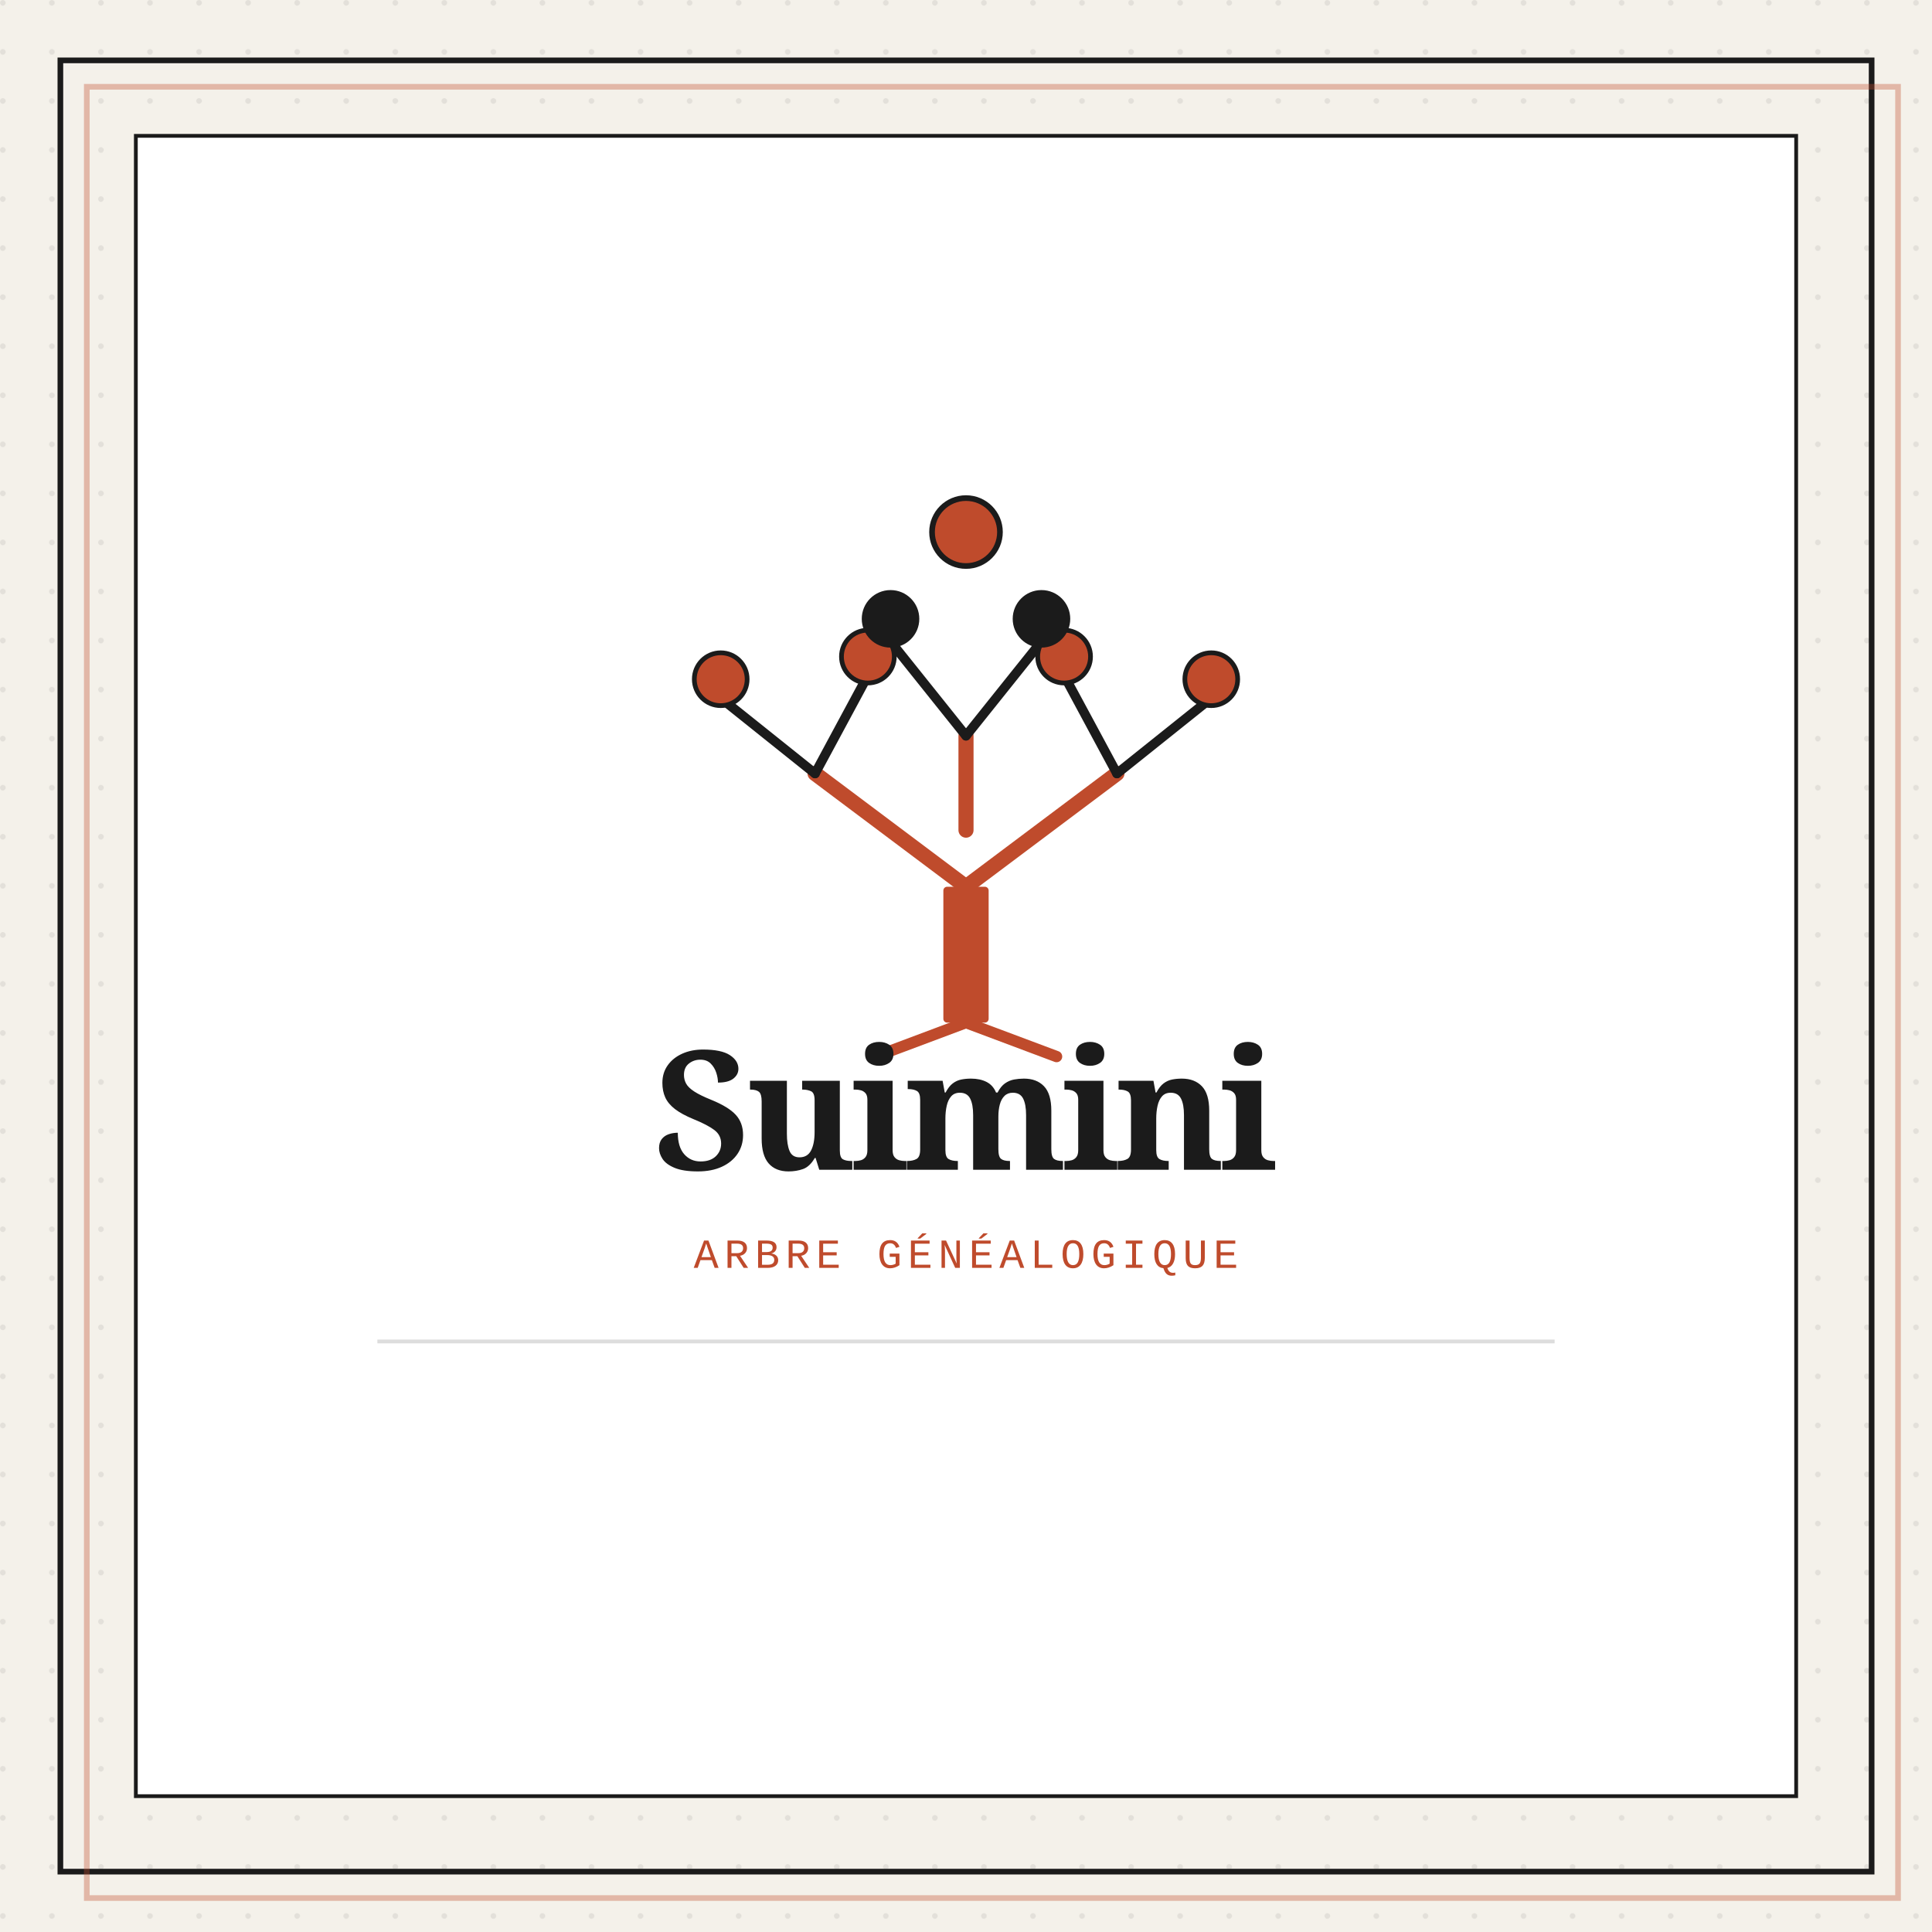
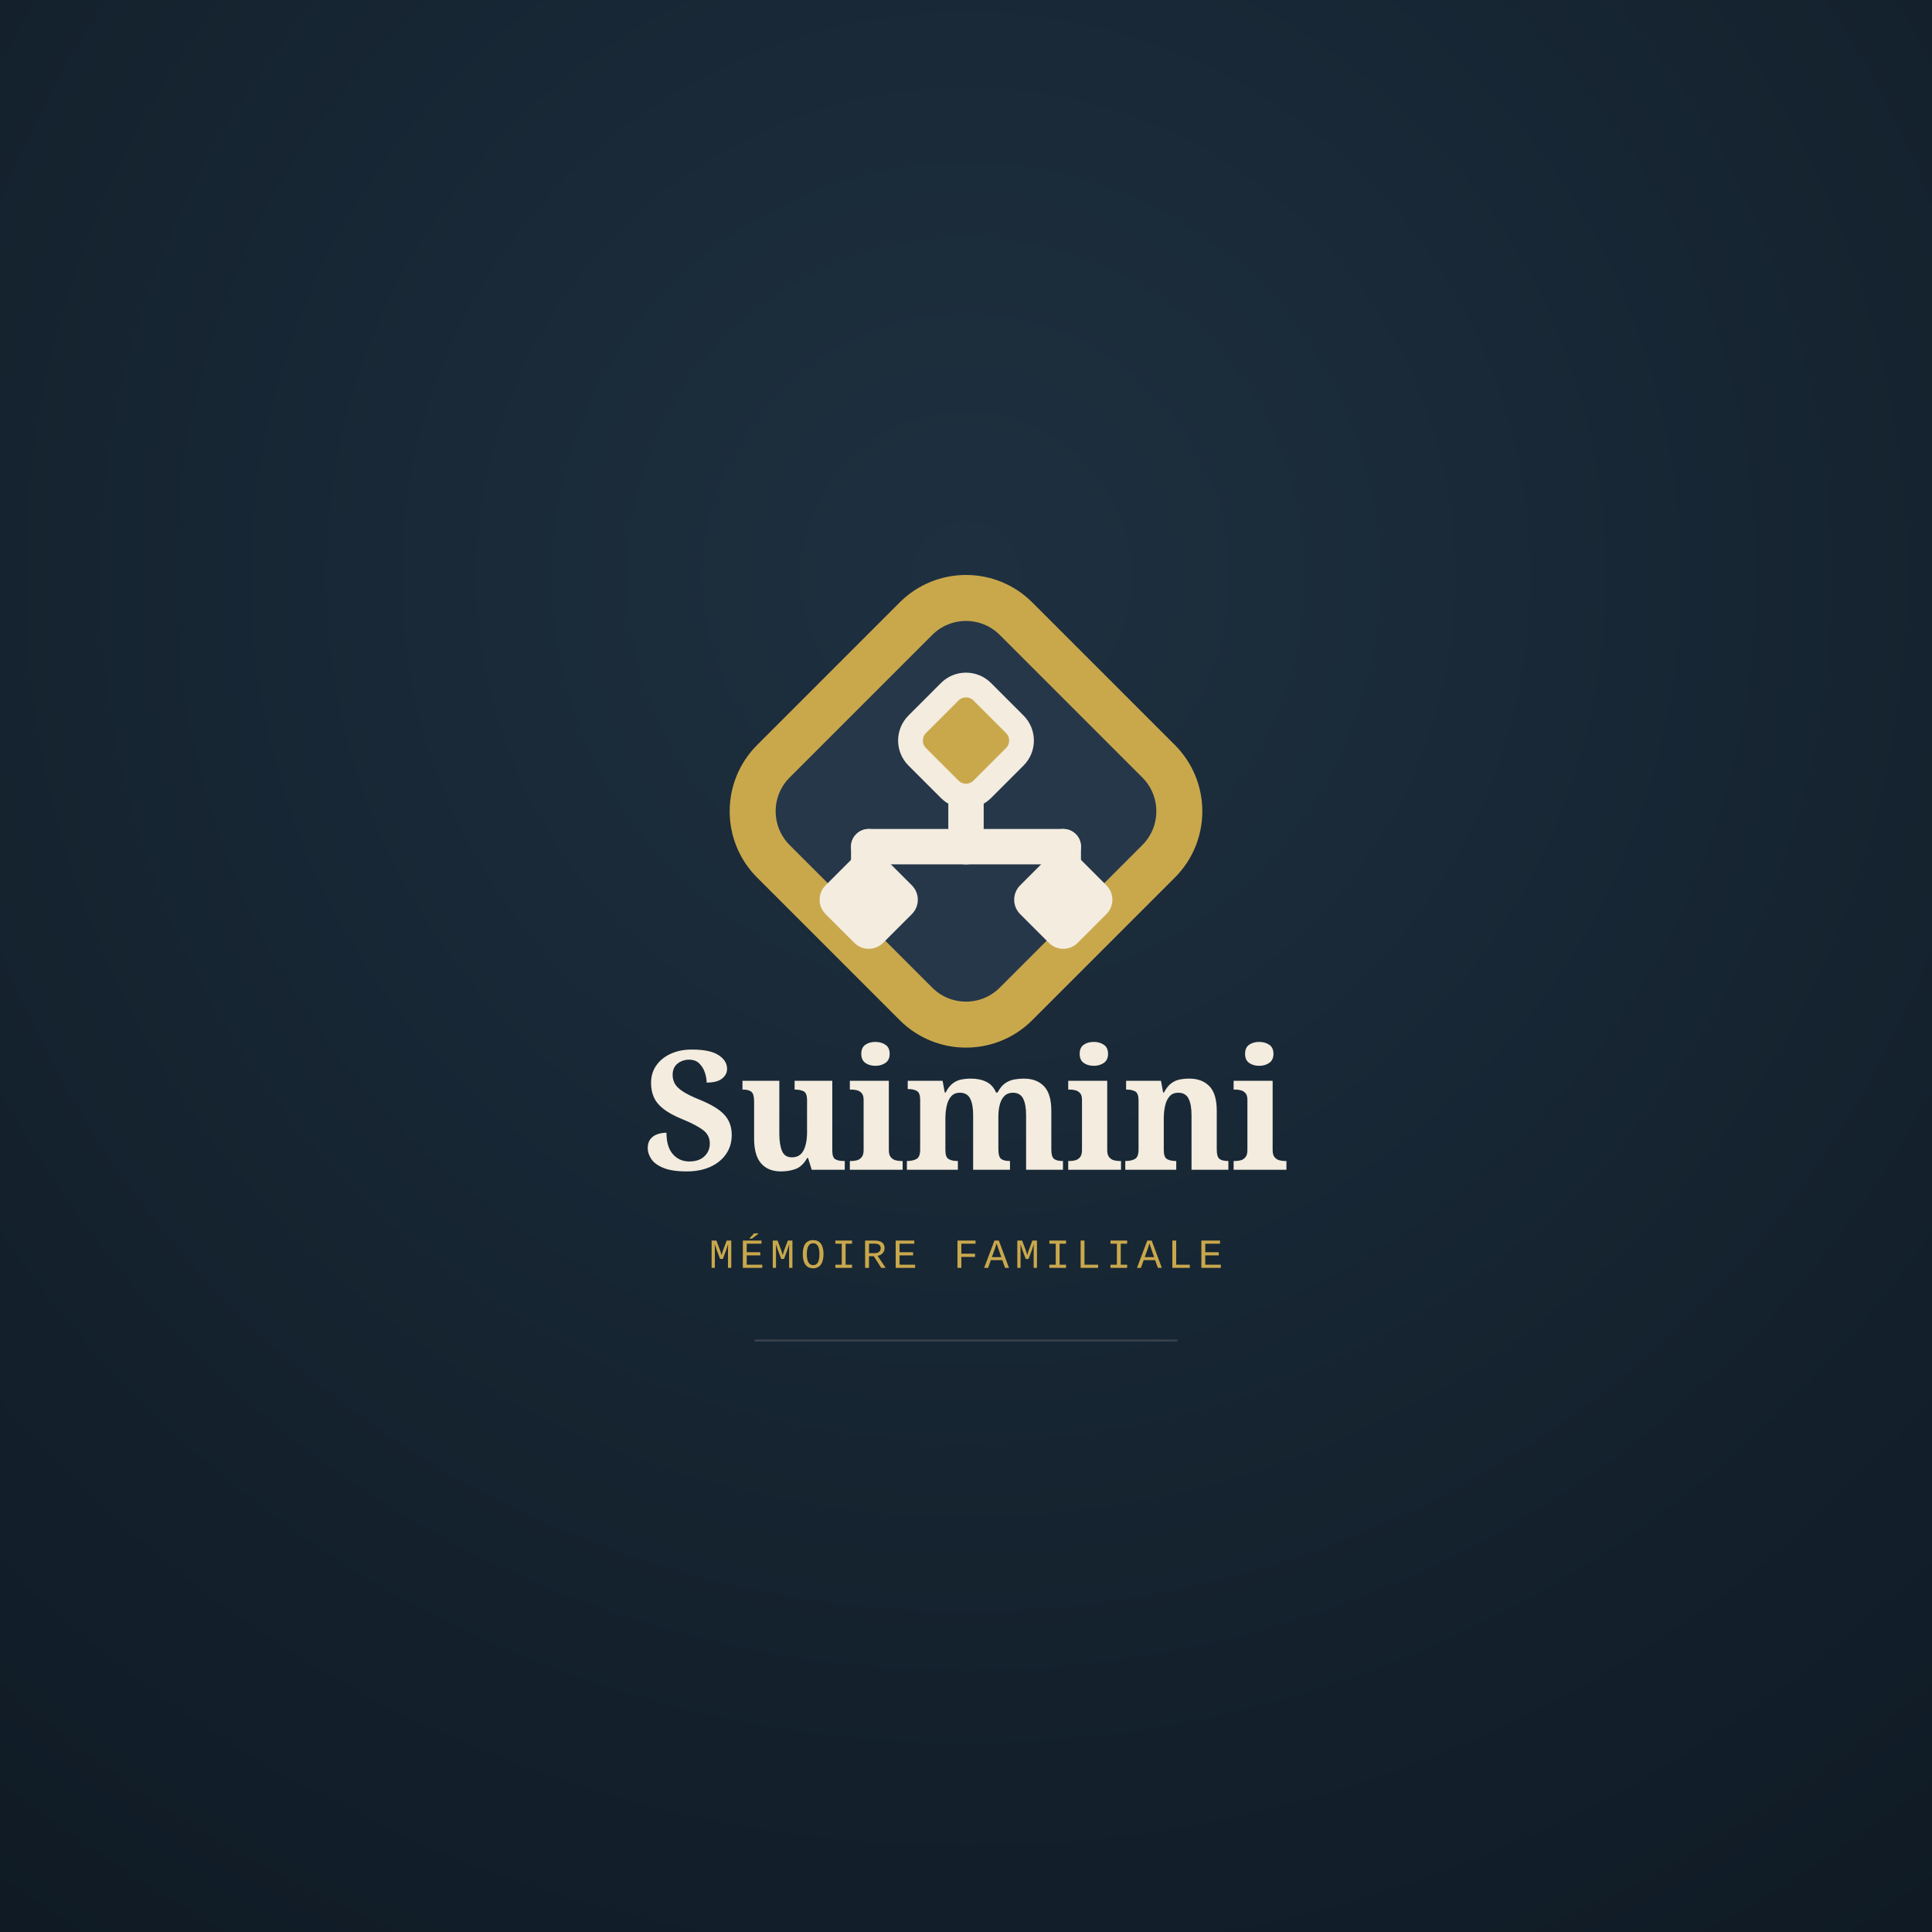
<svg xmlns="http://www.w3.org/2000/svg" viewBox="0 0 1024 1024" width="1024" height="1024">
  <defs>
-     <pattern id="dots" x="0" y="0" width="26" height="26" patternUnits="userSpaceOnUse">
-       <circle cx="1.5" cy="1.5" r="1.5" fill="rgba(27,27,27,0.08)" />
-     </pattern>
+     <radialGradient id="bg" cx="50%" cy="30%" r="85%">
+       <stop offset="0%" stop-color="#1e3040" />
+       <stop offset="100%" stop-color="#0f1a24" />
+     </radialGradient>
  </defs>
-   <rect width="1024" height="1024" fill="#f4f1ea" />
-   <rect width="1024" height="1024" fill="url(#dots)" />
-   <rect x="32" y="32" width="960" height="960" fill="none" stroke="#1b1b1b" stroke-width="3" />
-   <rect x="46" y="46" width="960" height="960" fill="none" stroke="#bf4b2c" stroke-width="3" opacity="0.35" />
-   <rect x="72" y="72" width="880" height="880" fill="#ffffff" stroke="#1b1b1b" stroke-width="2" />
-   <g transform="translate(512, 430)">
-     <rect x="-12" y="40" width="24" height="72" fill="#bf4b2c" rx="2" />
-     <line x1="0" y1="112" x2="-48" y2="130" stroke="#bf4b2c" stroke-width="6" stroke-linecap="round" />
-     <line x1="0" y1="112" x2="48" y2="130" stroke="#bf4b2c" stroke-width="6" stroke-linecap="round" />
-     <line x1="0" y1="40" x2="-80" y2="-20" stroke="#bf4b2c" stroke-width="8" stroke-linecap="round" />
-     <line x1="0" y1="40" x2="80" y2="-20" stroke="#bf4b2c" stroke-width="8" stroke-linecap="round" />
-     <line x1="0" y1="10" x2="0" y2="-40" stroke="#bf4b2c" stroke-width="8" stroke-linecap="round" />
-     <line x1="-80" y1="-20" x2="-130" y2="-60" stroke="#1b1b1b" stroke-width="5" stroke-linecap="round" />
-     <line x1="-80" y1="-20" x2="-52" y2="-72" stroke="#1b1b1b" stroke-width="5" stroke-linecap="round" />
-     <line x1="80" y1="-20" x2="130" y2="-60" stroke="#1b1b1b" stroke-width="5" stroke-linecap="round" />
-     <line x1="80" y1="-20" x2="52" y2="-72" stroke="#1b1b1b" stroke-width="5" stroke-linecap="round" />
-     <line x1="0" y1="-40" x2="-40" y2="-90" stroke="#1b1b1b" stroke-width="5" stroke-linecap="round" />
-     <line x1="0" y1="-40" x2="40" y2="-90" stroke="#1b1b1b" stroke-width="5" stroke-linecap="round" />
-     <circle cx="-130" cy="-70" r="14" fill="#bf4b2c" stroke="#1b1b1b" stroke-width="2.5" />
-     <circle cx="-52" cy="-82" r="14" fill="#bf4b2c" stroke="#1b1b1b" stroke-width="2.5" />
-     <circle cx="130" cy="-70" r="14" fill="#bf4b2c" stroke="#1b1b1b" stroke-width="2.5" />
-     <circle cx="52" cy="-82" r="14" fill="#bf4b2c" stroke="#1b1b1b" stroke-width="2.5" />
-     <circle cx="-40" cy="-102" r="14" fill="#1b1b1b" stroke="#1b1b1b" stroke-width="2.5" />
-     <circle cx="40" cy="-102" r="14" fill="#1b1b1b" stroke="#1b1b1b" stroke-width="2.5" />
-     <circle cx="0" cy="-148" r="18" fill="#bf4b2c" stroke="#1b1b1b" stroke-width="3" />
+   <rect width="1024" height="1024" fill="url(#bg)" />
+   <g transform="translate(362 280) scale(9.375)">
+     <rect x="6.3" y="6.3" width="19.4" height="19.4" rx="4" ry="4" fill="#26374a" stroke="#c9a84c" stroke-width="2.6" transform="rotate(45 16 16)" />
+     <g stroke="#f3ecdf" stroke-width="2" stroke-linecap="round">
+       <path d="M16 12 V18" />
+       <path d="M10.5 18 H21.5" />
+       <path d="M10.5 18 V21" />
+       <path d="M21.5 18 V21" />
+     </g>
+     <rect x="13.4" y="9.4" width="5.2" height="5.2" rx="1.3" ry="1.3" fill="#c9a84c" stroke="#f3ecdf" stroke-width="1.4" transform="rotate(45 16 12)" />
+     <rect x="8.2" y="18.7" width="4.6" height="4.6" rx="1.15" ry="1.15" fill="#f3ecdf" transform="rotate(45 10.5 21)" />
+     <rect x="19.2" y="18.7" width="4.6" height="4.6" rx="1.15" ry="1.15" fill="#f3ecdf" transform="rotate(45 21.5 21)" />
  </g>
-   <text x="512" y="620" font-family="'Bricolage Grotesque', 'Georgia', serif" font-size="88" font-weight="800" fill="#1b1b1b" text-anchor="middle" letter-spacing="-3">Suimini</text>
-   <text x="512" y="672" font-family="'IBM Plex Mono', 'Courier New', monospace" font-size="22" font-weight="500" fill="#bf4b2c" text-anchor="middle" letter-spacing="3" text-transform="uppercase">ARBRE GÉNÉALOGIQUE</text>
-   <rect x="200" y="710" width="624" height="2" fill="#1b1b1b" opacity="0.15" />
+   <text x="512" y="620" font-family="'Playfair Display', Georgia, serif" font-size="88" font-weight="700" fill="#f3ecdf" text-anchor="middle" letter-spacing="-1">Suimini</text>
+   <text x="512" y="672" font-family="'IBM Plex Mono', 'Courier New', monospace" font-size="22" font-weight="500" fill="#c9a84c" text-anchor="middle" letter-spacing="3">MÉMOIRE FAMILIALE</text>
+   <rect x="400" y="710" width="224" height="1" fill="#f3ecdf" opacity="0.16" />
</svg>
